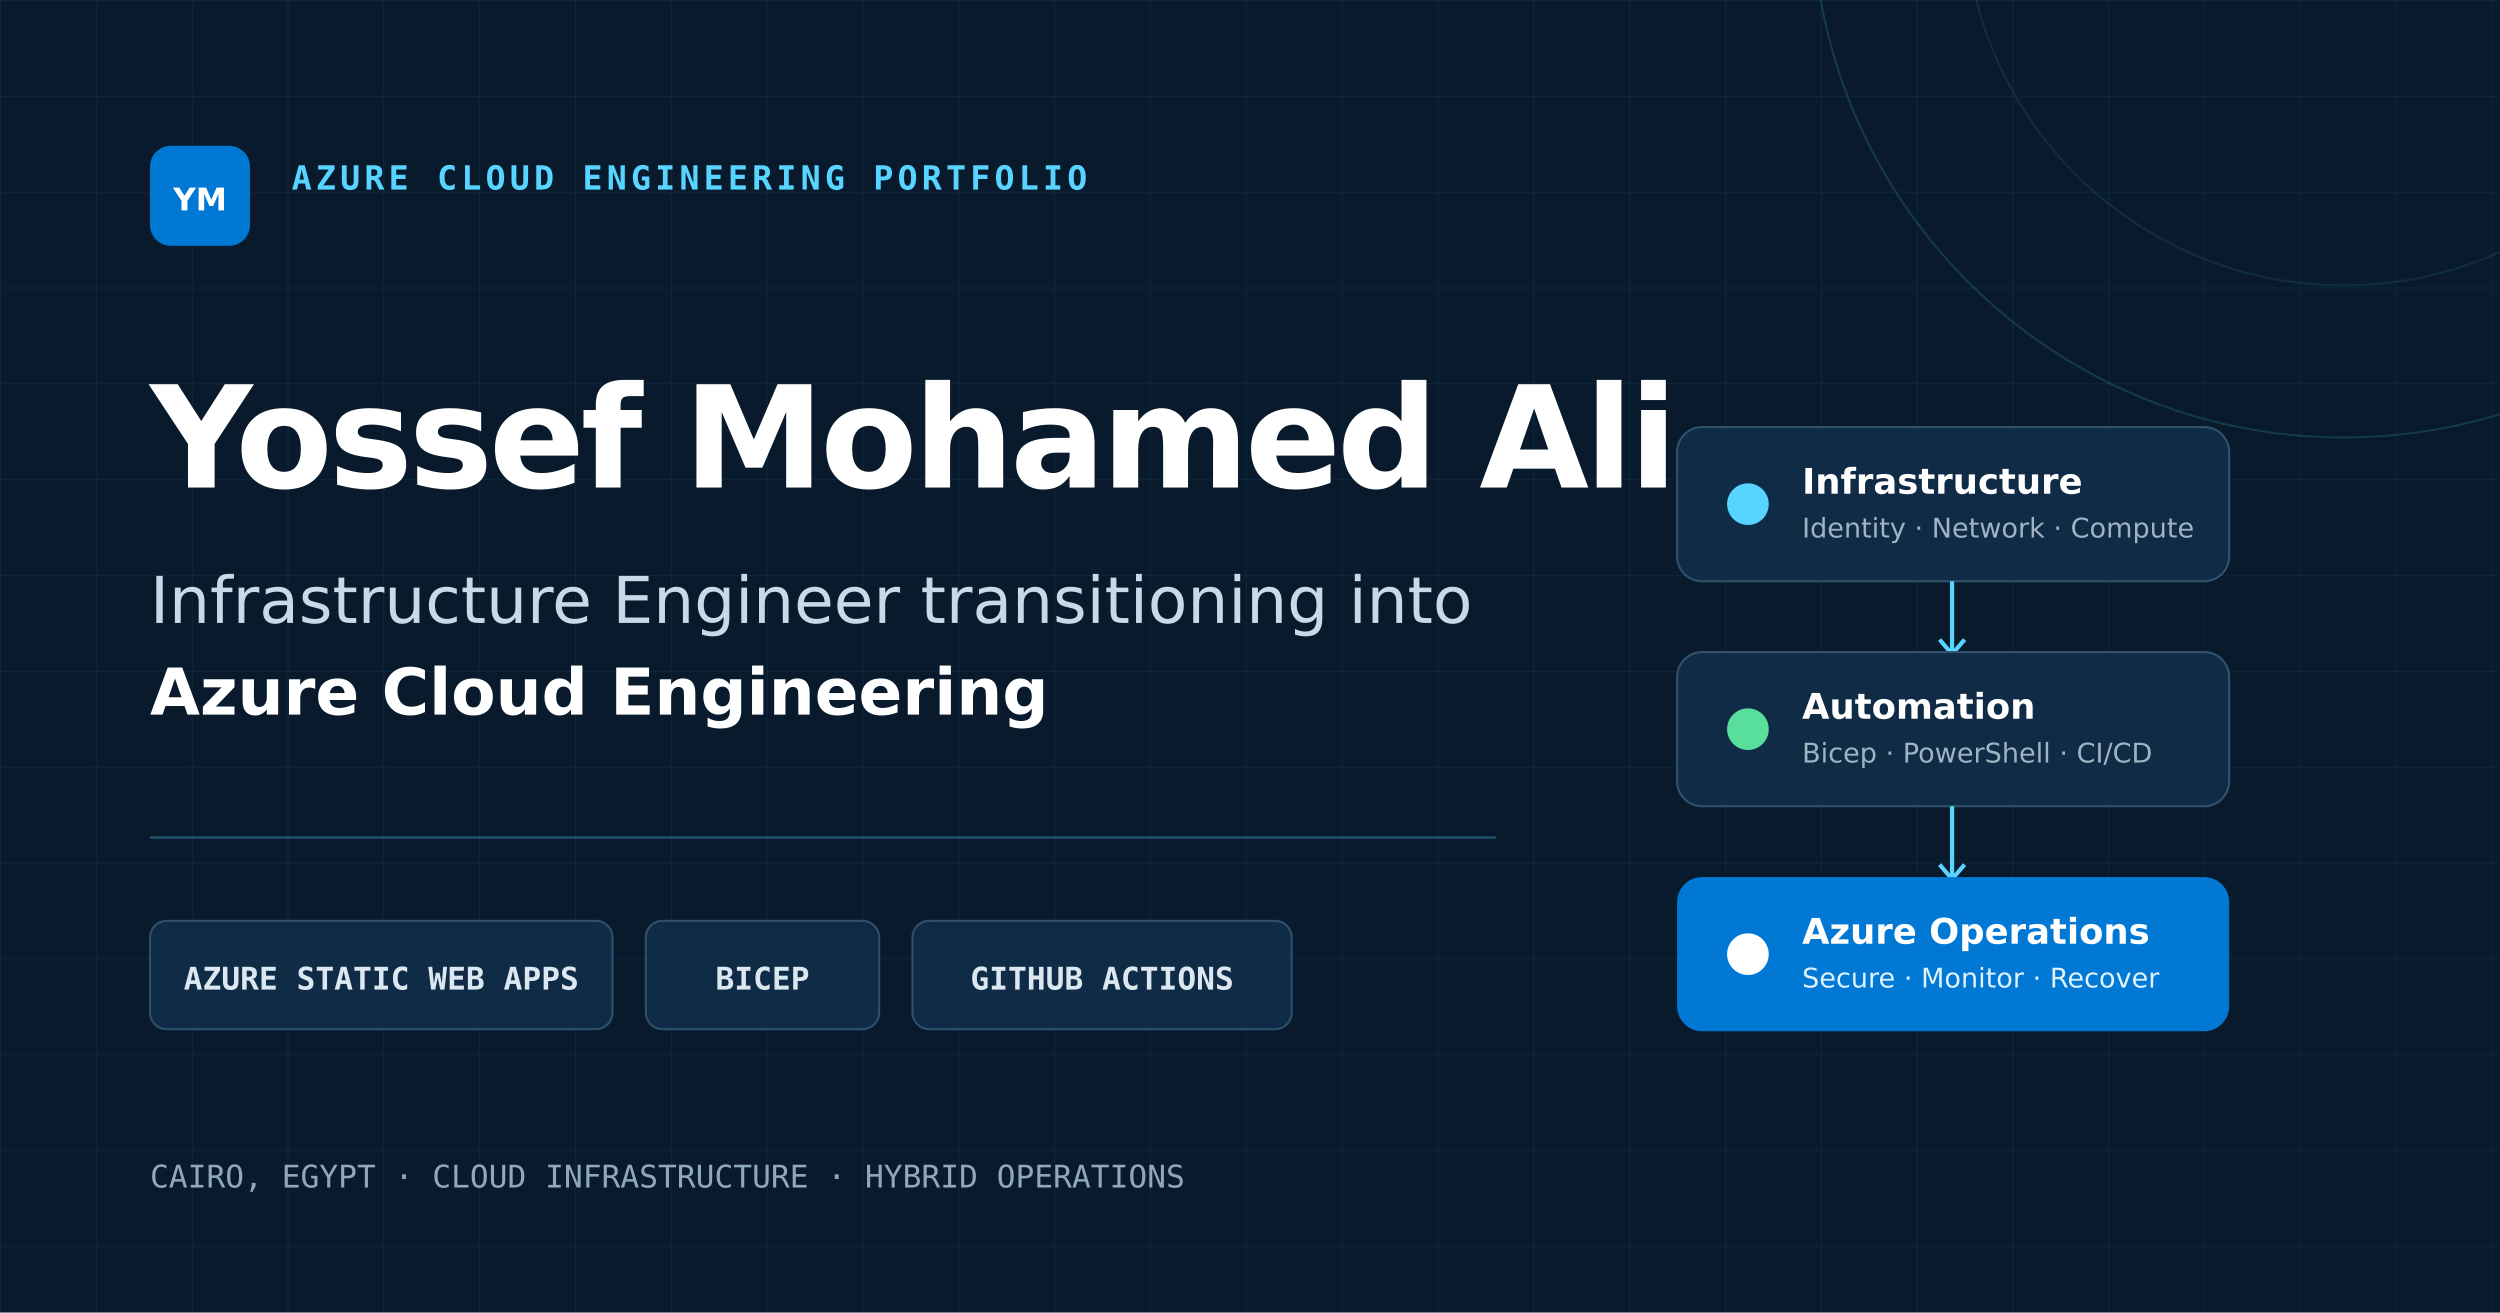
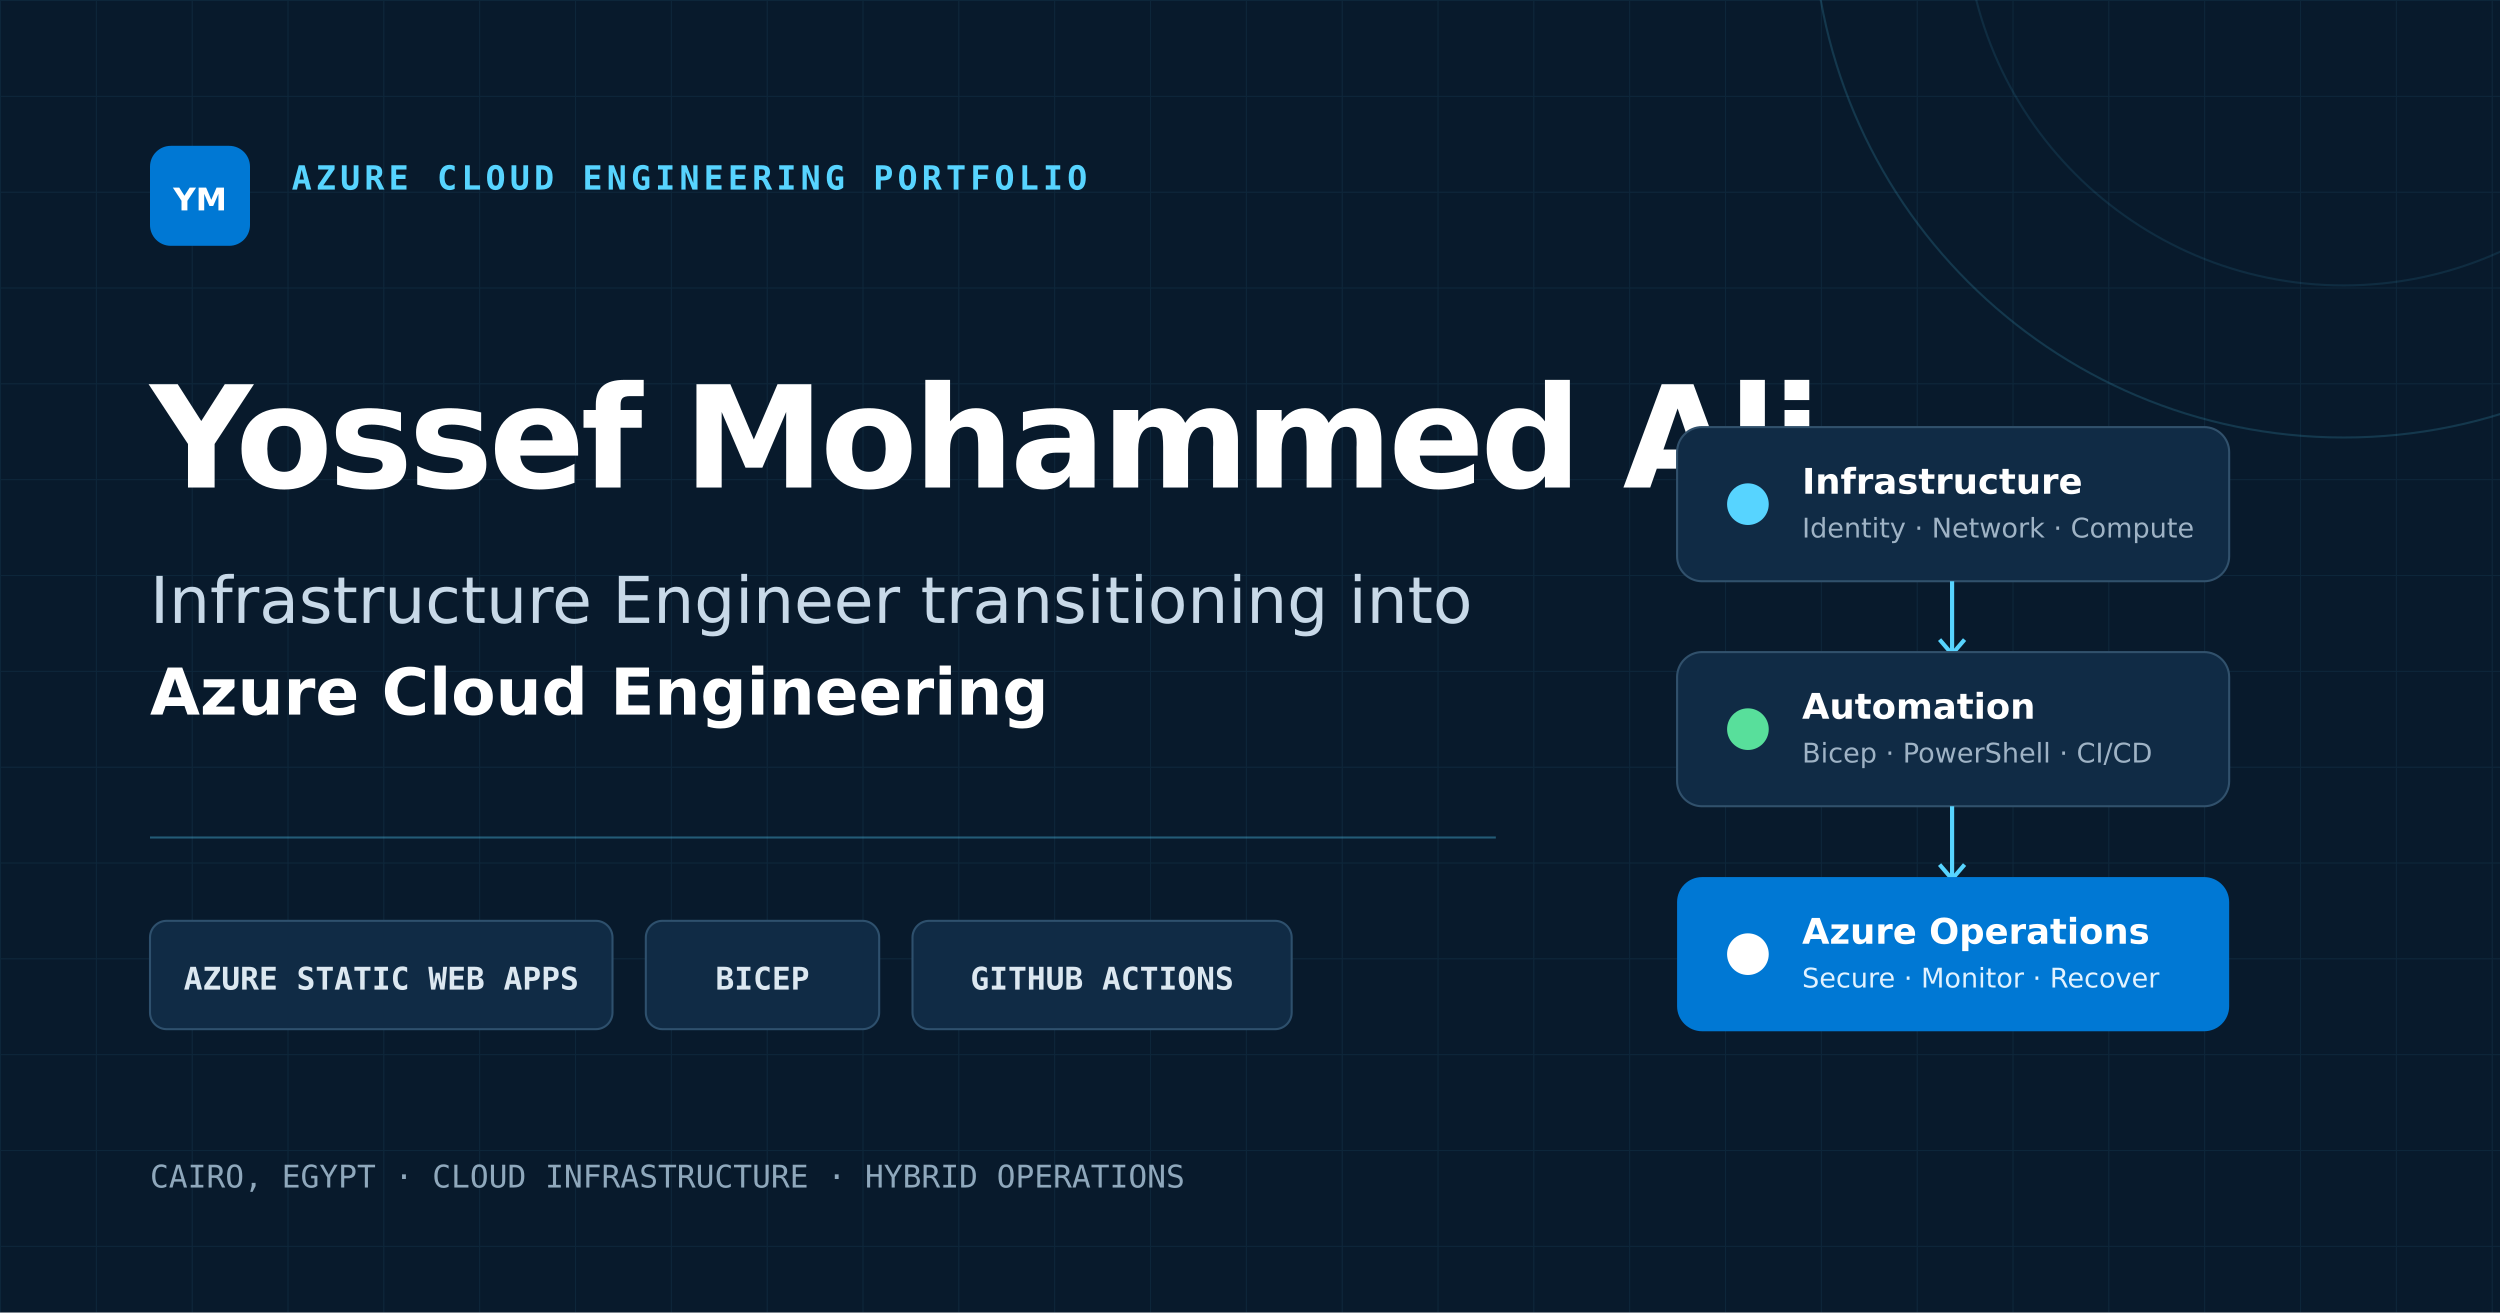
<svg xmlns="http://www.w3.org/2000/svg" width="1200" height="630" viewBox="0 0 1200 630" role="img" aria-labelledby="title desc">
  <defs>
    <pattern id="grid" width="46" height="46" patternUnits="userSpaceOnUse">
      <path d="M46 0H0V46" fill="none" stroke="#57d4ff" stroke-opacity=".07" />
    </pattern>
  </defs>
  <rect width="1200" height="630" fill="#081a2c" />
  <rect width="1200" height="630" fill="url(#grid)" />
  <circle cx="1125" cy="-45" r="255" fill="none" stroke="#57d4ff" stroke-opacity=".16" />
  <circle cx="1125" cy="-45" r="182" fill="none" stroke="#57d4ff" stroke-opacity=".1" />
  <rect x="72" y="70" width="48" height="48" rx="10" fill="#0078d4" />
  <text x="96" y="101" fill="#fff" font-family="DejaVu Sans, Arial, sans-serif" font-size="15" font-weight="700" text-anchor="middle">YM</text>
  <text x="140" y="91" fill="#57d4ff" font-family="DejaVu Sans Mono, monospace" font-size="16" font-weight="700" letter-spacing="2">AZURE CLOUD ENGINEERING PORTFOLIO</text>
-   <text x="72" y="234" fill="#fff" font-family="DejaVu Sans, Arial, sans-serif" font-size="68" font-weight="700" letter-spacing="-2">Yossef Mohamed Ali</text>
+   <text x="72" y="234" fill="#fff" font-family="DejaVu Sans, Arial, sans-serif" font-size="68" font-weight="700" letter-spacing="-2">Yossef Mohammed Ali</text>
  <text x="72" y="299" fill="#c8d9e8" font-family="DejaVu Sans, Arial, sans-serif" font-size="31">Infrastructure Engineer transitioning into</text>
  <text x="72" y="343" fill="#fff" font-family="DejaVu Sans, Arial, sans-serif" font-size="31" font-weight="700">Azure Cloud Engineering</text>
  <line x1="72" y1="402" x2="718" y2="402" stroke="#57d4ff" stroke-opacity=".35" />
  <g font-family="DejaVu Sans Mono, monospace" font-size="15" font-weight="700">
    <rect x="72" y="442" width="222" height="52" rx="8" fill="#102b45" stroke="#2e506d" />
    <text x="183" y="475" fill="#dce8f1" text-anchor="middle">AZURE STATIC WEB APPS</text>
    <rect x="310" y="442" width="112" height="52" rx="8" fill="#102b45" stroke="#2e506d" />
    <text x="366" y="475" fill="#dce8f1" text-anchor="middle">BICEP</text>
    <rect x="438" y="442" width="182" height="52" rx="8" fill="#102b45" stroke="#2e506d" />
    <text x="529" y="475" fill="#dce8f1" text-anchor="middle">GITHUB ACTIONS</text>
  </g>
  <g transform="translate(805 205)">
    <rect x="0" y="0" width="265" height="74" rx="12" fill="#102b45" stroke="#31516c" />
    <circle cx="34" cy="37" r="10" fill="#57d4ff" />
    <text x="60" y="32" fill="#fff" font-family="DejaVu Sans, Arial, sans-serif" font-size="17" font-weight="700">Infrastructure</text>
    <text x="60" y="53" fill="#9fb3c5" font-family="DejaVu Sans, Arial, sans-serif" font-size="13">Identity · Network · Compute</text>
    <path d="M132 74v34" stroke="#57d4ff" stroke-width="2" />
    <path d="m126 102 6 7 6-7" fill="none" stroke="#57d4ff" stroke-width="2" />
    <rect x="0" y="108" width="265" height="74" rx="12" fill="#102b45" stroke="#31516c" />
    <circle cx="34" cy="145" r="10" fill="#58df9b" />
    <text x="60" y="140" fill="#fff" font-family="DejaVu Sans, Arial, sans-serif" font-size="17" font-weight="700">Automation</text>
    <text x="60" y="161" fill="#9fb3c5" font-family="DejaVu Sans, Arial, sans-serif" font-size="13">Bicep · PowerShell · CI/CD</text>
    <path d="M132 182v34" stroke="#57d4ff" stroke-width="2" />
    <path d="m126 210 6 7 6-7" fill="none" stroke="#57d4ff" stroke-width="2" />
    <rect x="0" y="216" width="265" height="74" rx="12" fill="#0078d4" />
    <circle cx="34" cy="253" r="10" fill="#fff" />
    <text x="60" y="248" fill="#fff" font-family="DejaVu Sans, Arial, sans-serif" font-size="17" font-weight="700">Azure Operations</text>
    <text x="60" y="269" fill="#e1f2ff" font-family="DejaVu Sans, Arial, sans-serif" font-size="13">Secure · Monitor · Recover</text>
  </g>
  <text x="72" y="570" fill="#8fa8bc" font-family="DejaVu Sans Mono, monospace" font-size="15">CAIRO, EGYPT  ·  CLOUD INFRASTRUCTURE  ·  HYBRID OPERATIONS</text>
</svg>
